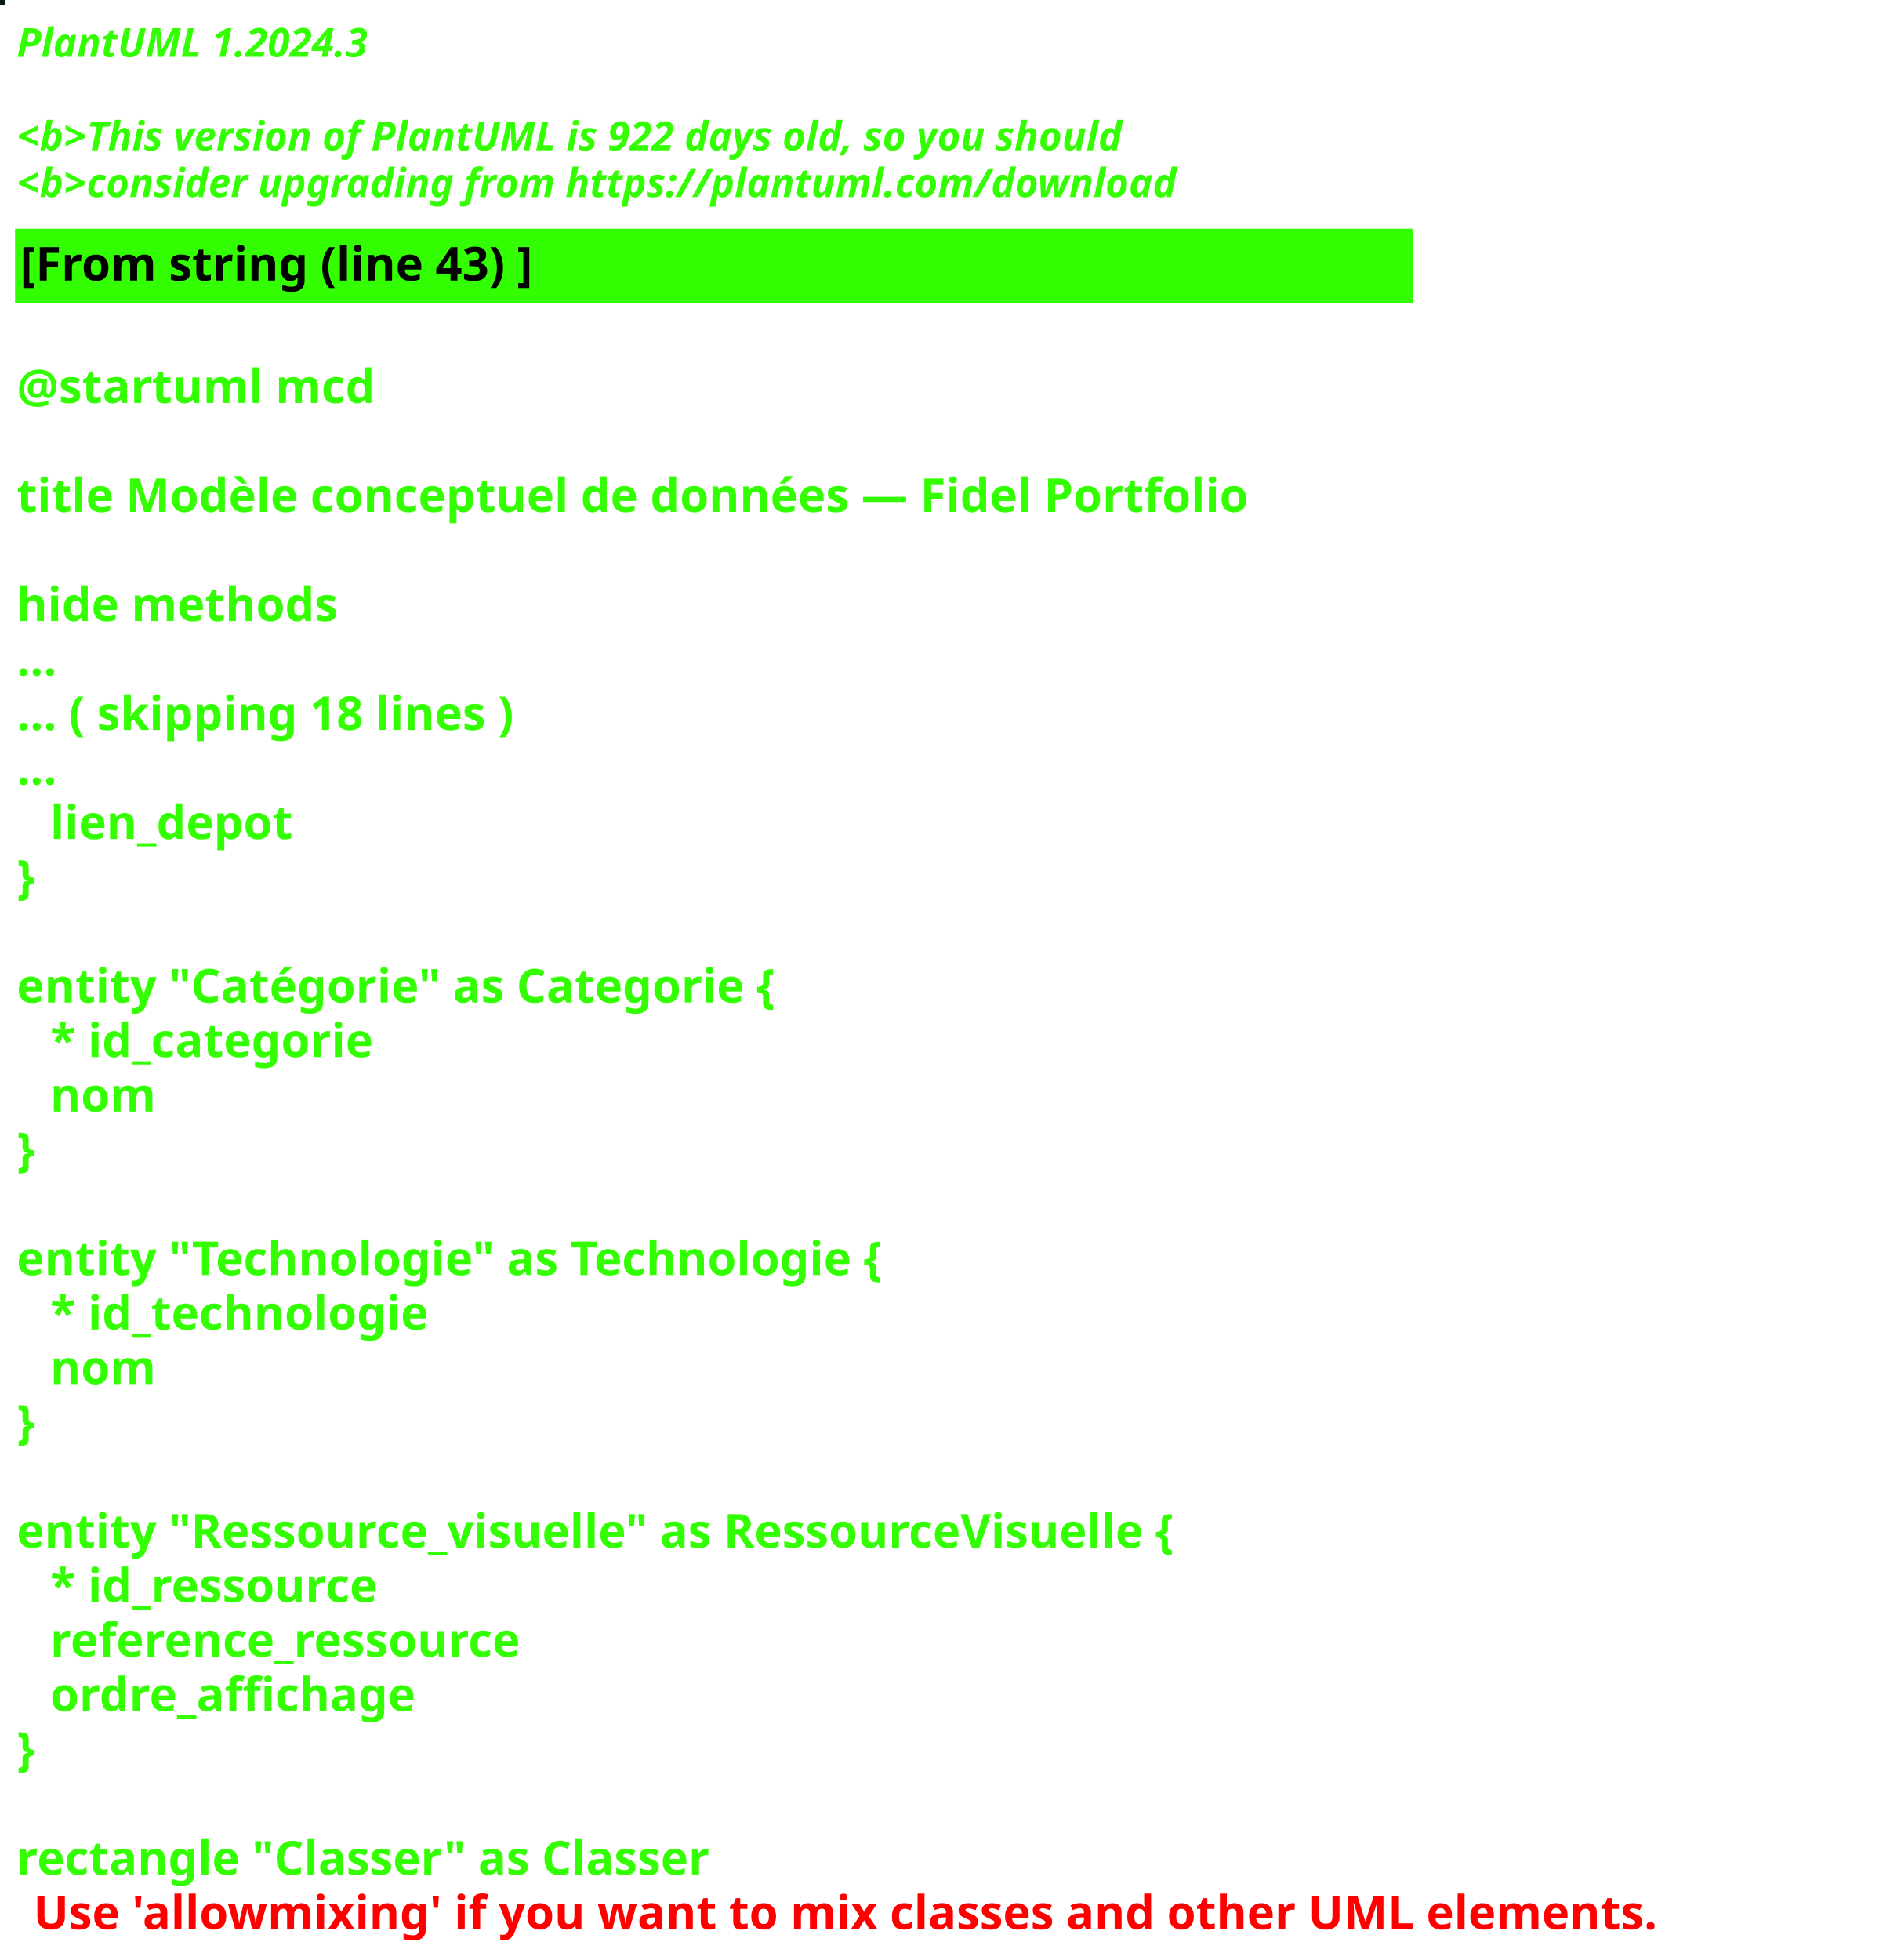
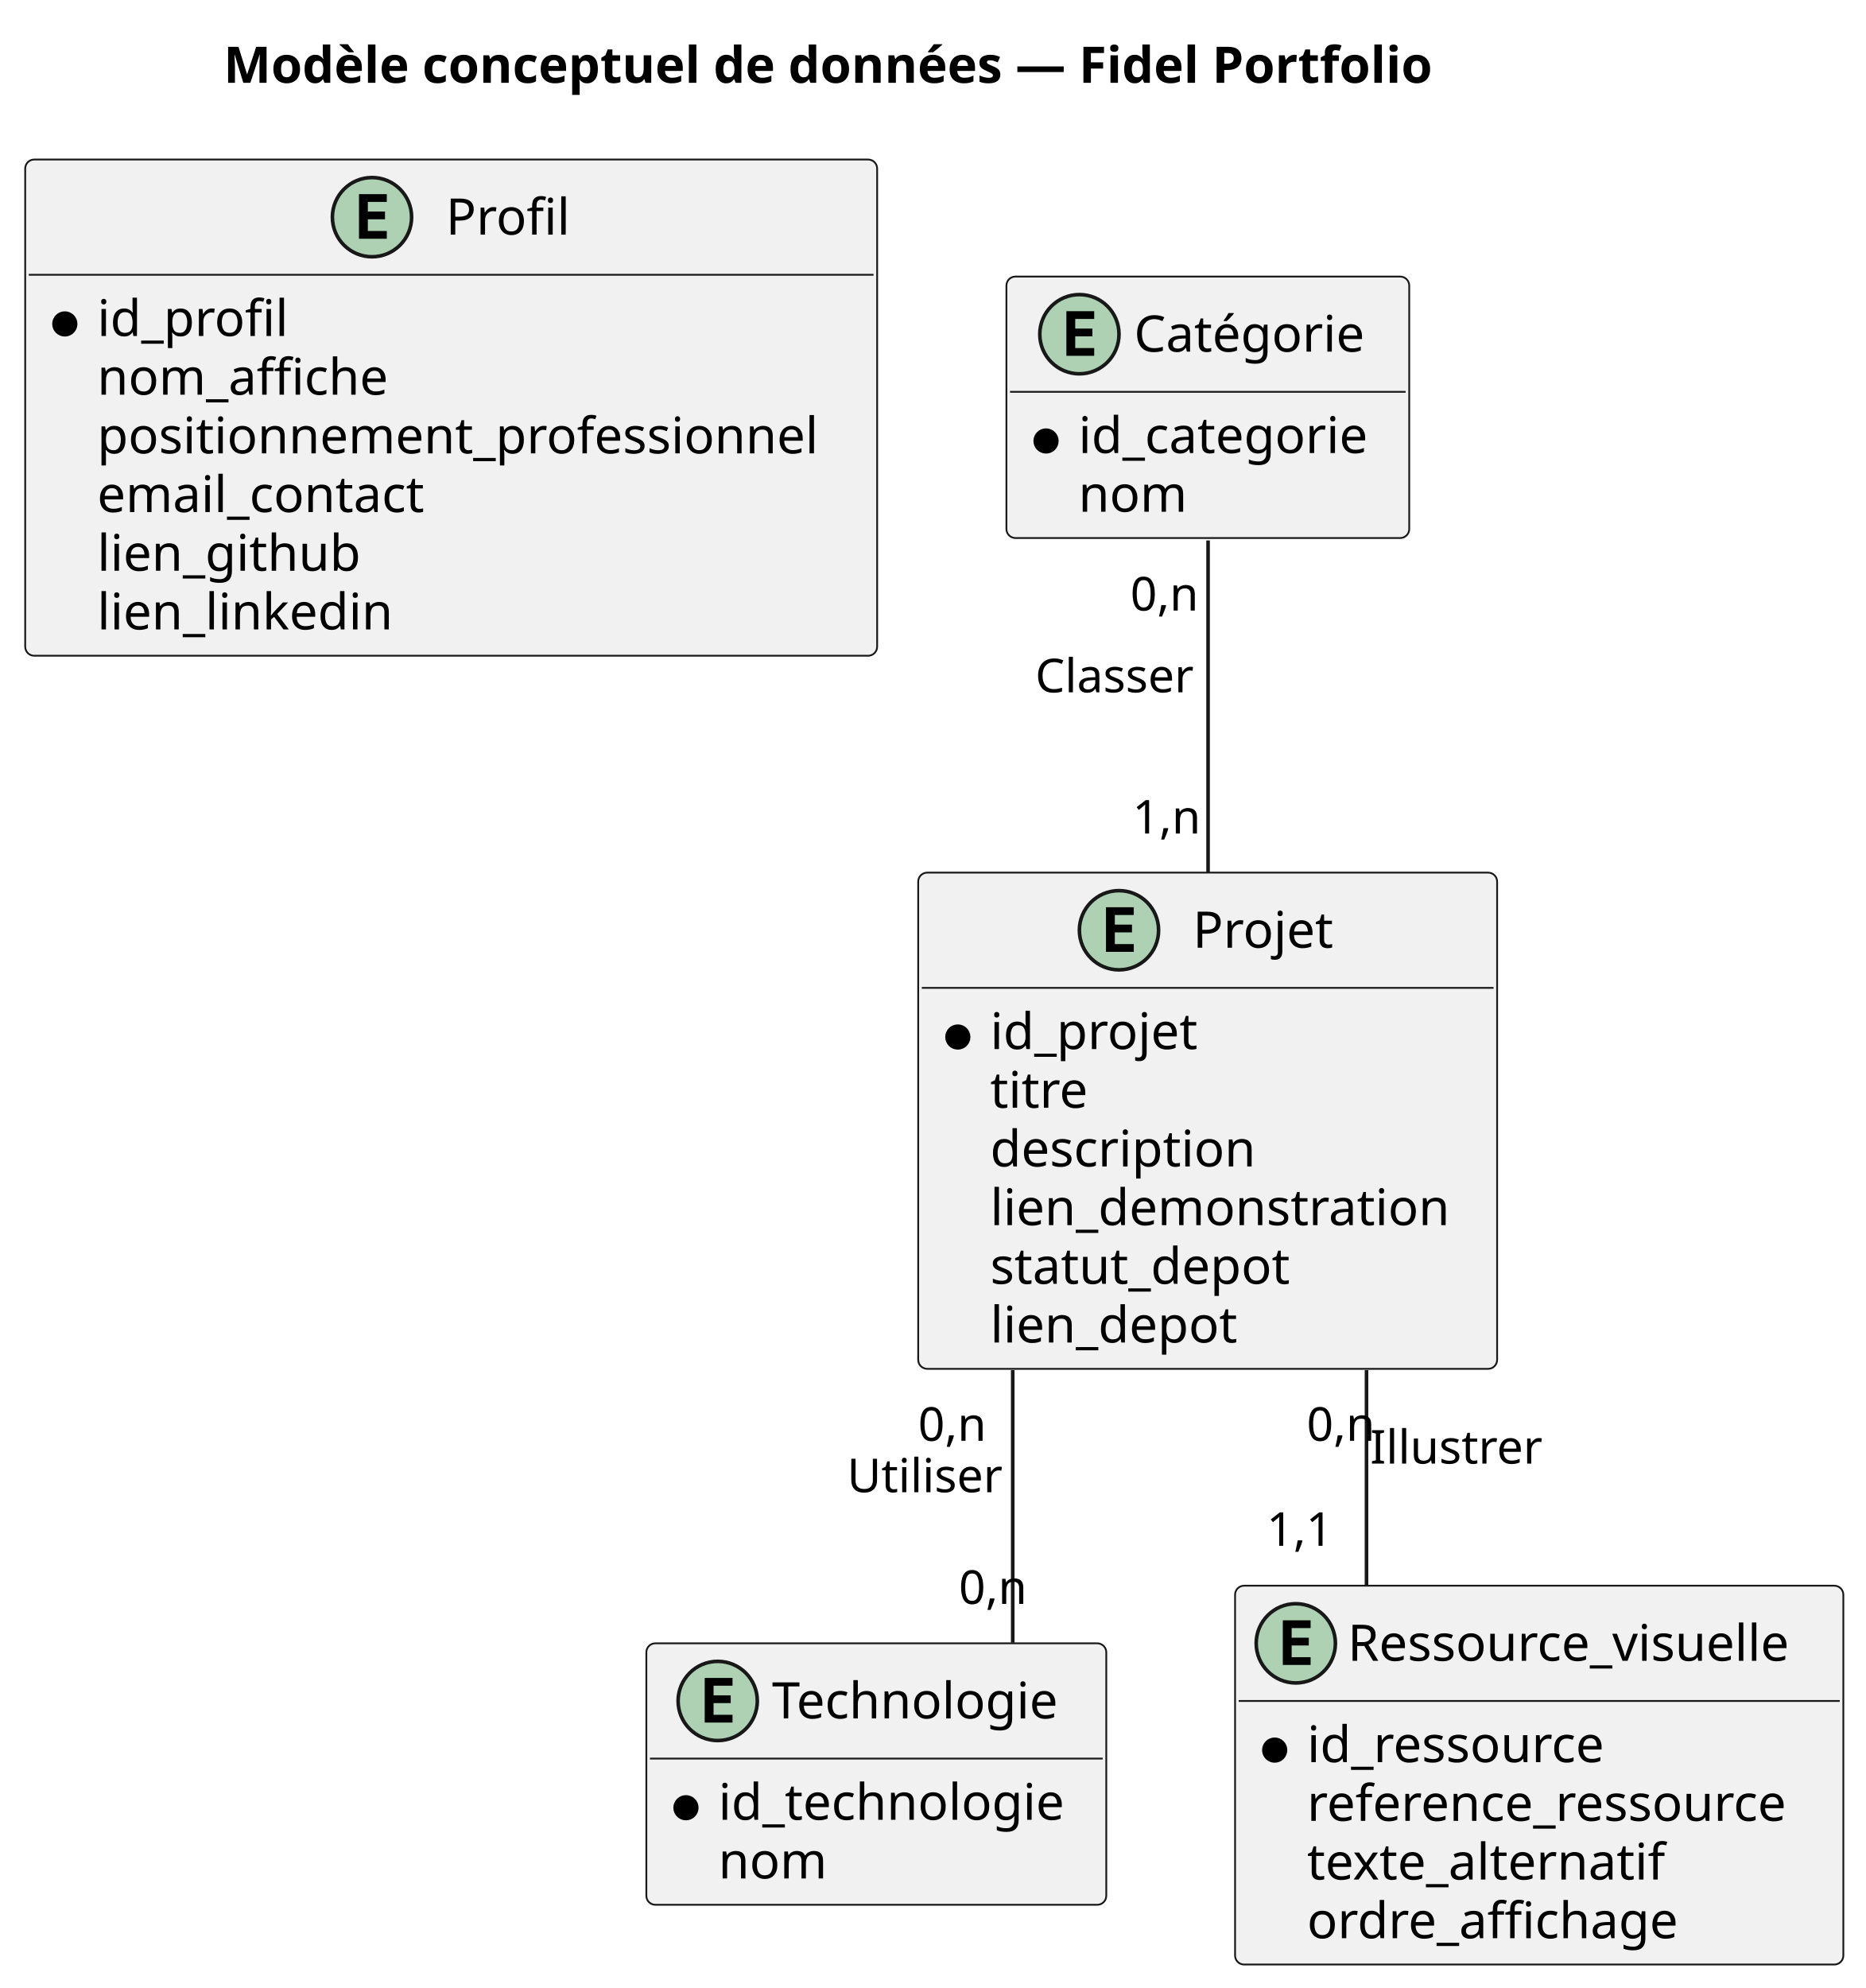
- <svg xmlns="http://www.w3.org/2000/svg" contentStyleType="text/css" height="586px" preserveAspectRatio="none" style="width:565px;height:586px;background:#000000;" version="1.1" viewBox="0 0 565 586" width="565px" zoomAndPan="magnify">
+ <svg xmlns="http://www.w3.org/2000/svg" contentStyleType="text/css" data-diagram-type="CLASS" height="552px" preserveAspectRatio="none" style="width:518px;height:552px;background:#FFFFFF;" version="1.1" viewBox="0 0 518 552" width="518px" zoomAndPan="magnify">
  <defs />
  <g>
-     <rect fill="#081818" height="1" style="stroke:#081818;stroke-width:1.0;" width="1" x="0" y="0" />
-     <text fill="#33FF02" font-family="sans-serif" font-size="12" font-style="italic" font-weight="bold" lengthAdjust="spacing" textLength="127" x="5" y="17">PlantUML 1.2024.3</text>
-     <text fill="#33FF02" font-family="sans-serif" font-size="12" font-style="italic" font-weight="bold" lengthAdjust="spacing" textLength="4" x="5" y="30.969"> </text>
-     <text fill="#33FF02" font-family="sans-serif" font-size="12" font-style="italic" font-weight="bold" lengthAdjust="spacing" textLength="399" x="5" y="44.938">&lt;b&gt;This version of PlantUML is 922 days old, so you should</text>
-     <text fill="#33FF02" font-family="sans-serif" font-size="12" font-style="italic" font-weight="bold" lengthAdjust="spacing" textLength="408" x="5" y="58.906">&lt;b&gt;consider upgrading from https://plantuml.com/download</text>
-     <rect fill="#33FF02" height="21.297" style="stroke:#33FF02;stroke-width:1.0;" width="417" x="5" y="68.875" />
-     <text fill="#000000" font-family="sans-serif" font-size="14" font-weight="bold" lengthAdjust="spacing" textLength="178" x="6" y="83.875">[From string (line 43) ]</text>
-     <text fill="#33FF02" font-family="sans-serif" font-size="14" font-weight="bold" lengthAdjust="spacing" textLength="5" x="5" y="104.172"> </text>
-     <text fill="#33FF02" font-family="sans-serif" font-size="14" font-weight="bold" lengthAdjust="spacing" textLength="117" x="5" y="120.469">@startuml mcd</text>
-     <text fill="#33FF02" font-family="sans-serif" font-size="14" font-weight="bold" lengthAdjust="spacing" textLength="5" x="5" y="136.766"> </text>
-     <text fill="#33FF02" font-family="sans-serif" font-size="14" font-weight="bold" lengthAdjust="spacing" textLength="417" x="5" y="153.062">title Modèle conceptuel de données — Fidel Portfolio</text>
-     <text fill="#33FF02" font-family="sans-serif" font-size="14" font-weight="bold" lengthAdjust="spacing" textLength="5" x="5" y="169.359"> </text>
-     <text fill="#33FF02" font-family="sans-serif" font-size="14" font-weight="bold" lengthAdjust="spacing" textLength="108" x="5" y="185.656">hide methods</text>
-     <text fill="#33FF02" font-family="sans-serif" font-size="14" font-weight="bold" lengthAdjust="spacing" textLength="15" x="5" y="201.953">...</text>
-     <text fill="#33FF02" font-family="sans-serif" font-size="14" font-weight="bold" lengthAdjust="spacing" textLength="175" x="5" y="218.25">... ( skipping 18 lines )</text>
-     <text fill="#33FF02" font-family="sans-serif" font-size="14" font-weight="bold" lengthAdjust="spacing" textLength="15" x="5" y="234.547">...</text>
-     <text fill="#33FF02" font-family="sans-serif" font-size="14" font-weight="bold" lengthAdjust="spacing" textLength="81" x="15" y="250.844">lien_depot</text>
-     <text fill="#33FF02" font-family="sans-serif" font-size="14" font-weight="bold" lengthAdjust="spacing" textLength="10" x="5" y="267.141">}</text>
-     <text fill="#33FF02" font-family="sans-serif" font-size="14" font-weight="bold" lengthAdjust="spacing" textLength="5" x="5" y="283.438"> </text>
-     <text fill="#33FF02" font-family="sans-serif" font-size="14" font-weight="bold" lengthAdjust="spacing" textLength="261" x="5" y="299.734">entity "Catégorie" as Categorie {</text>
-     <text fill="#33FF02" font-family="sans-serif" font-size="14" font-weight="bold" lengthAdjust="spacing" textLength="108" x="15" y="316.031">* id_categorie</text>
-     <text fill="#33FF02" font-family="sans-serif" font-size="14" font-weight="bold" lengthAdjust="spacing" textLength="34" x="15" y="332.328">nom</text>
-     <text fill="#33FF02" font-family="sans-serif" font-size="14" font-weight="bold" lengthAdjust="spacing" textLength="10" x="5" y="348.625">}</text>
-     <text fill="#33FF02" font-family="sans-serif" font-size="14" font-weight="bold" lengthAdjust="spacing" textLength="5" x="5" y="364.922"> </text>
-     <text fill="#33FF02" font-family="sans-serif" font-size="14" font-weight="bold" lengthAdjust="spacing" textLength="301" x="5" y="381.219">entity "Technologie" as Technologie {</text>
-     <text fill="#33FF02" font-family="sans-serif" font-size="14" font-weight="bold" lengthAdjust="spacing" textLength="126" x="15" y="397.516">* id_technologie</text>
-     <text fill="#33FF02" font-family="sans-serif" font-size="14" font-weight="bold" lengthAdjust="spacing" textLength="34" x="15" y="413.812">nom</text>
-     <text fill="#33FF02" font-family="sans-serif" font-size="14" font-weight="bold" lengthAdjust="spacing" textLength="10" x="5" y="430.109">}</text>
-     <text fill="#33FF02" font-family="sans-serif" font-size="14" font-weight="bold" lengthAdjust="spacing" textLength="5" x="5" y="446.406"> </text>
-     <text fill="#33FF02" font-family="sans-serif" font-size="14" font-weight="bold" lengthAdjust="spacing" textLength="404" x="5" y="462.703">entity "Ressource_visuelle" as RessourceVisuelle {</text>
-     <text fill="#33FF02" font-family="sans-serif" font-size="14" font-weight="bold" lengthAdjust="spacing" textLength="114" x="15" y="479">* id_ressource</text>
-     <text fill="#33FF02" font-family="sans-serif" font-size="14" font-weight="bold" lengthAdjust="spacing" textLength="167" x="15" y="495.297">reference_ressource</text>
-     <text fill="#33FF02" font-family="sans-serif" font-size="14" font-weight="bold" lengthAdjust="spacing" textLength="124" x="15" y="511.594">ordre_affichage</text>
-     <text fill="#33FF02" font-family="sans-serif" font-size="14" font-weight="bold" lengthAdjust="spacing" textLength="10" x="5" y="527.891">}</text>
-     <text fill="#33FF02" font-family="sans-serif" font-size="14" font-weight="bold" lengthAdjust="spacing" textLength="5" x="5" y="544.188"> </text>
-     <text fill="#33FF02" font-family="sans-serif" font-size="14" font-weight="bold" lengthAdjust="spacing" text-decoration="wavy underline" textLength="240" x="5" y="560.484">rectangle "Classer" as Classer</text>
-     <text fill="#FF0000" font-family="sans-serif" font-size="14" font-weight="bold" lengthAdjust="spacing" textLength="548" x="10" y="576.781">Use 'allowmixing' if you want to mix classes and other UML elements.</text>
+     <g class="title" data-source-line="2">
+       <text fill="#000000" font-family="sans-serif" font-size="14" font-weight="bold" lengthAdjust="spacing" textLength="380.748" x="62.089" y="22.995">Modèle conceptuel de données — Fidel Portfolio</text>
+     </g>
+     <g class="entity" data-entity="Profil" data-source-line="9" data-uid="ent0002" id="entity_Profil">
+       <rect fill="#F1F1F1" height="137.781" rx="2.5" ry="2.5" style="stroke:#181818;stroke-width:0.5;" width="236.595" x="7" y="44.297" />
+       <ellipse cx="103.311" cy="60.297" fill="#ADD1B2" rx="11" ry="11" style="stroke:#181818;stroke-width:1;" />
+       <path d="M107.421,66.297 L99.702,66.297 L99.702,53.906 L107.421,53.906 L107.421,56.062 L102.155,56.062 L102.155,58.734 L106.921,58.734 L106.921,60.891 L102.155,60.891 L102.155,64.141 L107.421,64.141 L107.421,66.297 Z " fill="#000000" />
+       <text fill="#000000" font-family="sans-serif" font-size="14" lengthAdjust="spacing" textLength="35.472" x="123.811" y="65.144">Profil</text>
+       <line style="stroke:#181818;stroke-width:0.5;" x1="8" x2="242.595" y1="76.297" y2="76.297" />
+       <ellipse cx="18" cy="89.945" fill="#000000" rx="3" ry="3" style="stroke:#000000;stroke-width:1;" />
+       <text fill="#000000" font-family="sans-serif" font-size="14" lengthAdjust="spacing" textLength="55.692" x="27" y="93.292">id_profil</text>
+       <text fill="#000000" font-family="sans-serif" font-size="14" lengthAdjust="spacing" textLength="85.586" x="27" y="109.589">nom_affiche</text>
+       <text fill="#000000" font-family="sans-serif" font-size="14" lengthAdjust="spacing" textLength="210.595" x="27" y="125.886">positionnement_professionnel</text>
+       <text fill="#000000" font-family="sans-serif" font-size="14" lengthAdjust="spacing" textLength="98" x="27" y="142.183">email_contact</text>
+       <text fill="#000000" font-family="sans-serif" font-size="14" lengthAdjust="spacing" textLength="77.164" x="27" y="158.48">lien_github</text>
+       <text fill="#000000" font-family="sans-serif" font-size="14" lengthAdjust="spacing" textLength="87.288" x="27" y="174.776">lien_linkedin</text>
+     </g>
+     <g class="entity" data-entity="Projet" data-source-line="18" data-uid="ent0003" id="entity_Projet">
+       <rect fill="#F1F1F1" height="137.781" rx="2.5" ry="2.5" style="stroke:#181818;stroke-width:0.5;" width="160.777" x="255" y="242.297" />
+       <ellipse cx="310.761" cy="258.297" fill="#ADD1B2" rx="11" ry="11" style="stroke:#181818;stroke-width:1;" />
+       <path d="M314.87,264.297 L307.151,264.297 L307.151,251.906 L314.87,251.906 L314.87,254.062 L309.604,254.062 L309.604,256.734 L314.37,256.734 L314.37,258.891 L309.604,258.891 L309.604,262.141 L314.87,262.141 L314.87,264.297 Z " fill="#000000" />
+       <text fill="#000000" font-family="sans-serif" font-size="14" lengthAdjust="spacing" textLength="40.756" x="331.261" y="263.144">Projet</text>
+       <line style="stroke:#181818;stroke-width:0.5;" x1="256" x2="414.777" y1="274.297" y2="274.297" />
+       <ellipse cx="266" cy="287.945" fill="#000000" rx="3" ry="3" style="stroke:#000000;stroke-width:1;" />
+       <text fill="#000000" font-family="sans-serif" font-size="14" lengthAdjust="spacing" textLength="60.977" x="275" y="291.292">id_projet</text>
+       <text fill="#000000" font-family="sans-serif" font-size="14" lengthAdjust="spacing" textLength="29.237" x="275" y="307.589">titre</text>
+       <text fill="#000000" font-family="sans-serif" font-size="14" lengthAdjust="spacing" textLength="77.841" x="275" y="323.886">description</text>
+       <text fill="#000000" font-family="sans-serif" font-size="14" lengthAdjust="spacing" textLength="134.777" x="275" y="340.183">lien_demonstration</text>
+       <text fill="#000000" font-family="sans-serif" font-size="14" lengthAdjust="spacing" textLength="88.655" x="275" y="356.479">statut_depot</text>
+       <text fill="#000000" font-family="sans-serif" font-size="14" lengthAdjust="spacing" textLength="72.707" x="275" y="372.776">lien_depot</text>
+     </g>
+     <g class="entity" data-entity="Categorie" data-source-line="27" data-uid="ent0004" id="entity_Categorie">
+       <rect fill="#F1F1F1" height="72.594" rx="2.5" ry="2.5" style="stroke:#181818;stroke-width:0.5;" width="111.866" x="279.5" y="76.797" />
+       <ellipse cx="299.764" cy="92.797" fill="#ADD1B2" rx="11" ry="11" style="stroke:#181818;stroke-width:1;" />
+       <path d="M303.874,98.797 L296.155,98.797 L296.155,86.406 L303.874,86.406 L303.874,88.562 L298.608,88.562 L298.608,91.234 L303.374,91.234 L303.374,93.391 L298.608,93.391 L298.608,96.641 L303.874,96.641 L303.874,98.797 Z " fill="#000000" />
+       <text fill="#000000" font-family="sans-serif" font-size="14" lengthAdjust="spacing" textLength="68.168" x="314.934" y="97.644">Catégorie</text>
+       <line style="stroke:#181818;stroke-width:0.5;" x1="280.5" x2="390.366" y1="108.797" y2="108.797" />
+       <ellipse cx="290.5" cy="122.445" fill="#000000" rx="3" ry="3" style="stroke:#000000;stroke-width:1;" />
+       <text fill="#000000" font-family="sans-serif" font-size="14" lengthAdjust="spacing" textLength="85.866" x="299.5" y="125.792">id_categorie</text>
+       <text fill="#000000" font-family="sans-serif" font-size="14" lengthAdjust="spacing" textLength="31.076" x="299.5" y="142.089">nom</text>
+     </g>
+     <g class="entity" data-entity="Technologie" data-source-line="32" data-uid="ent0005" id="entity_Technologie">
+       <rect fill="#F1F1F1" height="72.594" rx="2.5" ry="2.5" style="stroke:#181818;stroke-width:0.5;" width="127.732" x="179.5" y="456.297" />
+       <ellipse cx="199.321" cy="472.297" fill="#ADD1B2" rx="11" ry="11" style="stroke:#181818;stroke-width:1;" />
+       <path d="M203.431,478.297 L195.712,478.297 L195.712,465.906 L203.431,465.906 L203.431,468.062 L198.165,468.062 L198.165,470.734 L202.931,470.734 L202.931,472.891 L198.165,472.891 L198.165,476.141 L203.431,476.141 L203.431,478.297 Z " fill="#000000" />
+       <text fill="#000000" font-family="sans-serif" font-size="14" lengthAdjust="spacing" textLength="85.019" x="214.393" y="477.144">Technologie</text>
+       <line style="stroke:#181818;stroke-width:0.5;" x1="180.5" x2="306.232" y1="488.297" y2="488.297" />
+       <ellipse cx="190.5" cy="501.945" fill="#000000" rx="3" ry="3" style="stroke:#000000;stroke-width:1;" />
+       <text fill="#000000" font-family="sans-serif" font-size="14" lengthAdjust="spacing" textLength="101.732" x="199.5" y="505.292">id_technologie</text>
+       <text fill="#000000" font-family="sans-serif" font-size="14" lengthAdjust="spacing" textLength="31.076" x="199.5" y="521.589">nom</text>
+     </g>
+     <g class="entity" data-entity="RessourceVisuelle" data-source-line="37" data-uid="ent0006" id="entity_RessourceVisuelle">
+       <rect fill="#F1F1F1" height="105.188" rx="2.5" ry="2.5" style="stroke:#181818;stroke-width:0.5;" width="168.926" x="343" y="440.297" />
+       <ellipse cx="359.865" cy="456.297" fill="#ADD1B2" rx="11" ry="11" style="stroke:#181818;stroke-width:1;" />
+       <path d="M363.974,462.297 L356.256,462.297 L356.256,449.906 L363.974,449.906 L363.974,452.062 L358.709,452.062 L358.709,454.734 L363.474,454.734 L363.474,456.891 L358.709,456.891 L358.709,460.141 L363.974,460.141 L363.974,462.297 Z " fill="#000000" />
+       <text fill="#000000" font-family="sans-serif" font-size="14" lengthAdjust="spacing" textLength="132.781" x="374.279" y="461.144">Ressource_visuelle</text>
+       <line style="stroke:#181818;stroke-width:0.5;" x1="344" x2="510.926" y1="472.297" y2="472.297" />
+       <ellipse cx="354" cy="485.945" fill="#000000" rx="3" ry="3" style="stroke:#000000;stroke-width:1;" />
+       <text fill="#000000" font-family="sans-serif" font-size="14" lengthAdjust="spacing" textLength="88.238" x="363" y="489.292">id_ressource</text>
+       <text fill="#000000" font-family="sans-serif" font-size="14" lengthAdjust="spacing" textLength="142.926" x="363" y="505.589">reference_ressource</text>
+       <text fill="#000000" font-family="sans-serif" font-size="14" lengthAdjust="spacing" textLength="107.577" x="363" y="521.886">texte_alternatif</text>
+       <text fill="#000000" font-family="sans-serif" font-size="14" lengthAdjust="spacing" textLength="109.553" x="363" y="538.183">ordre_affichage</text>
+     </g>
+     <g class="link" data-entity-1="Categorie" data-entity-2="Projet" data-source-line="44" data-uid="lnk7" id="link_Categorie_Projet">
+       <path codeLine="44" d="M335.5,150.077 C335.5,175.907 335.5,211.247 335.5,242.257" fill="none" id="Categorie-Projet" style="stroke:#181818;stroke-width:1;" />
+       <text fill="#000000" font-family="sans-serif" font-size="13" lengthAdjust="spacing" textLength="47.544" x="287.5" y="192.234">Classer</text>
+       <text fill="#000000" font-family="sans-serif" font-size="13" lengthAdjust="spacing" textLength="20.643" x="313.908" y="169.522">0,n</text>
+       <text fill="#000000" font-family="sans-serif" font-size="13" lengthAdjust="spacing" textLength="20.643" x="314.513" y="231.449">1,n</text>
+     </g>
+     <g class="link" data-entity-1="Projet" data-entity-2="Technologie" data-source-line="46" data-uid="lnk8" id="link_Projet_Technologie">
+       <path codeLine="46" d="M281.25,380.437 C281.25,406.177 281.25,434.387 281.25,456.107" fill="none" id="Projet-Technologie" style="stroke:#181818;stroke-width:1;" />
+       <text fill="#000000" font-family="sans-serif" font-size="13" lengthAdjust="spacing" textLength="45.563" x="235.25" y="414.334">Utiliser</text>
+       <text fill="#000000" font-family="sans-serif" font-size="13" lengthAdjust="spacing" textLength="20.643" x="254.968" y="400.065">0,n</text>
+       <text fill="#000000" font-family="sans-serif" font-size="13" lengthAdjust="spacing" textLength="20.643" x="266.274" y="445.35">0,n</text>
+     </g>
+     <g class="link" data-entity-1="Projet" data-entity-2="RessourceVisuelle" data-source-line="48" data-uid="lnk9" id="link_Projet_RessourceVisuelle">
+       <path codeLine="48" d="M379.5,380.437 C379.5,400.267 379.5,421.567 379.5,440.227" fill="none" id="Projet-RessourceVisuelle" style="stroke:#181818;stroke-width:1;" />
+       <text fill="#000000" font-family="sans-serif" font-size="13" lengthAdjust="spacing" textLength="49.855" x="380.5" y="406.394">Illustrer</text>
+       <text fill="#000000" font-family="sans-serif" font-size="13" lengthAdjust="spacing" textLength="20.643" x="362.889" y="400.065">0,n</text>
+       <text fill="#000000" font-family="sans-serif" font-size="13" lengthAdjust="spacing" textLength="20.674" x="351.757" y="429.218">1,1</text>
+     </g>
  </g>
</svg>
